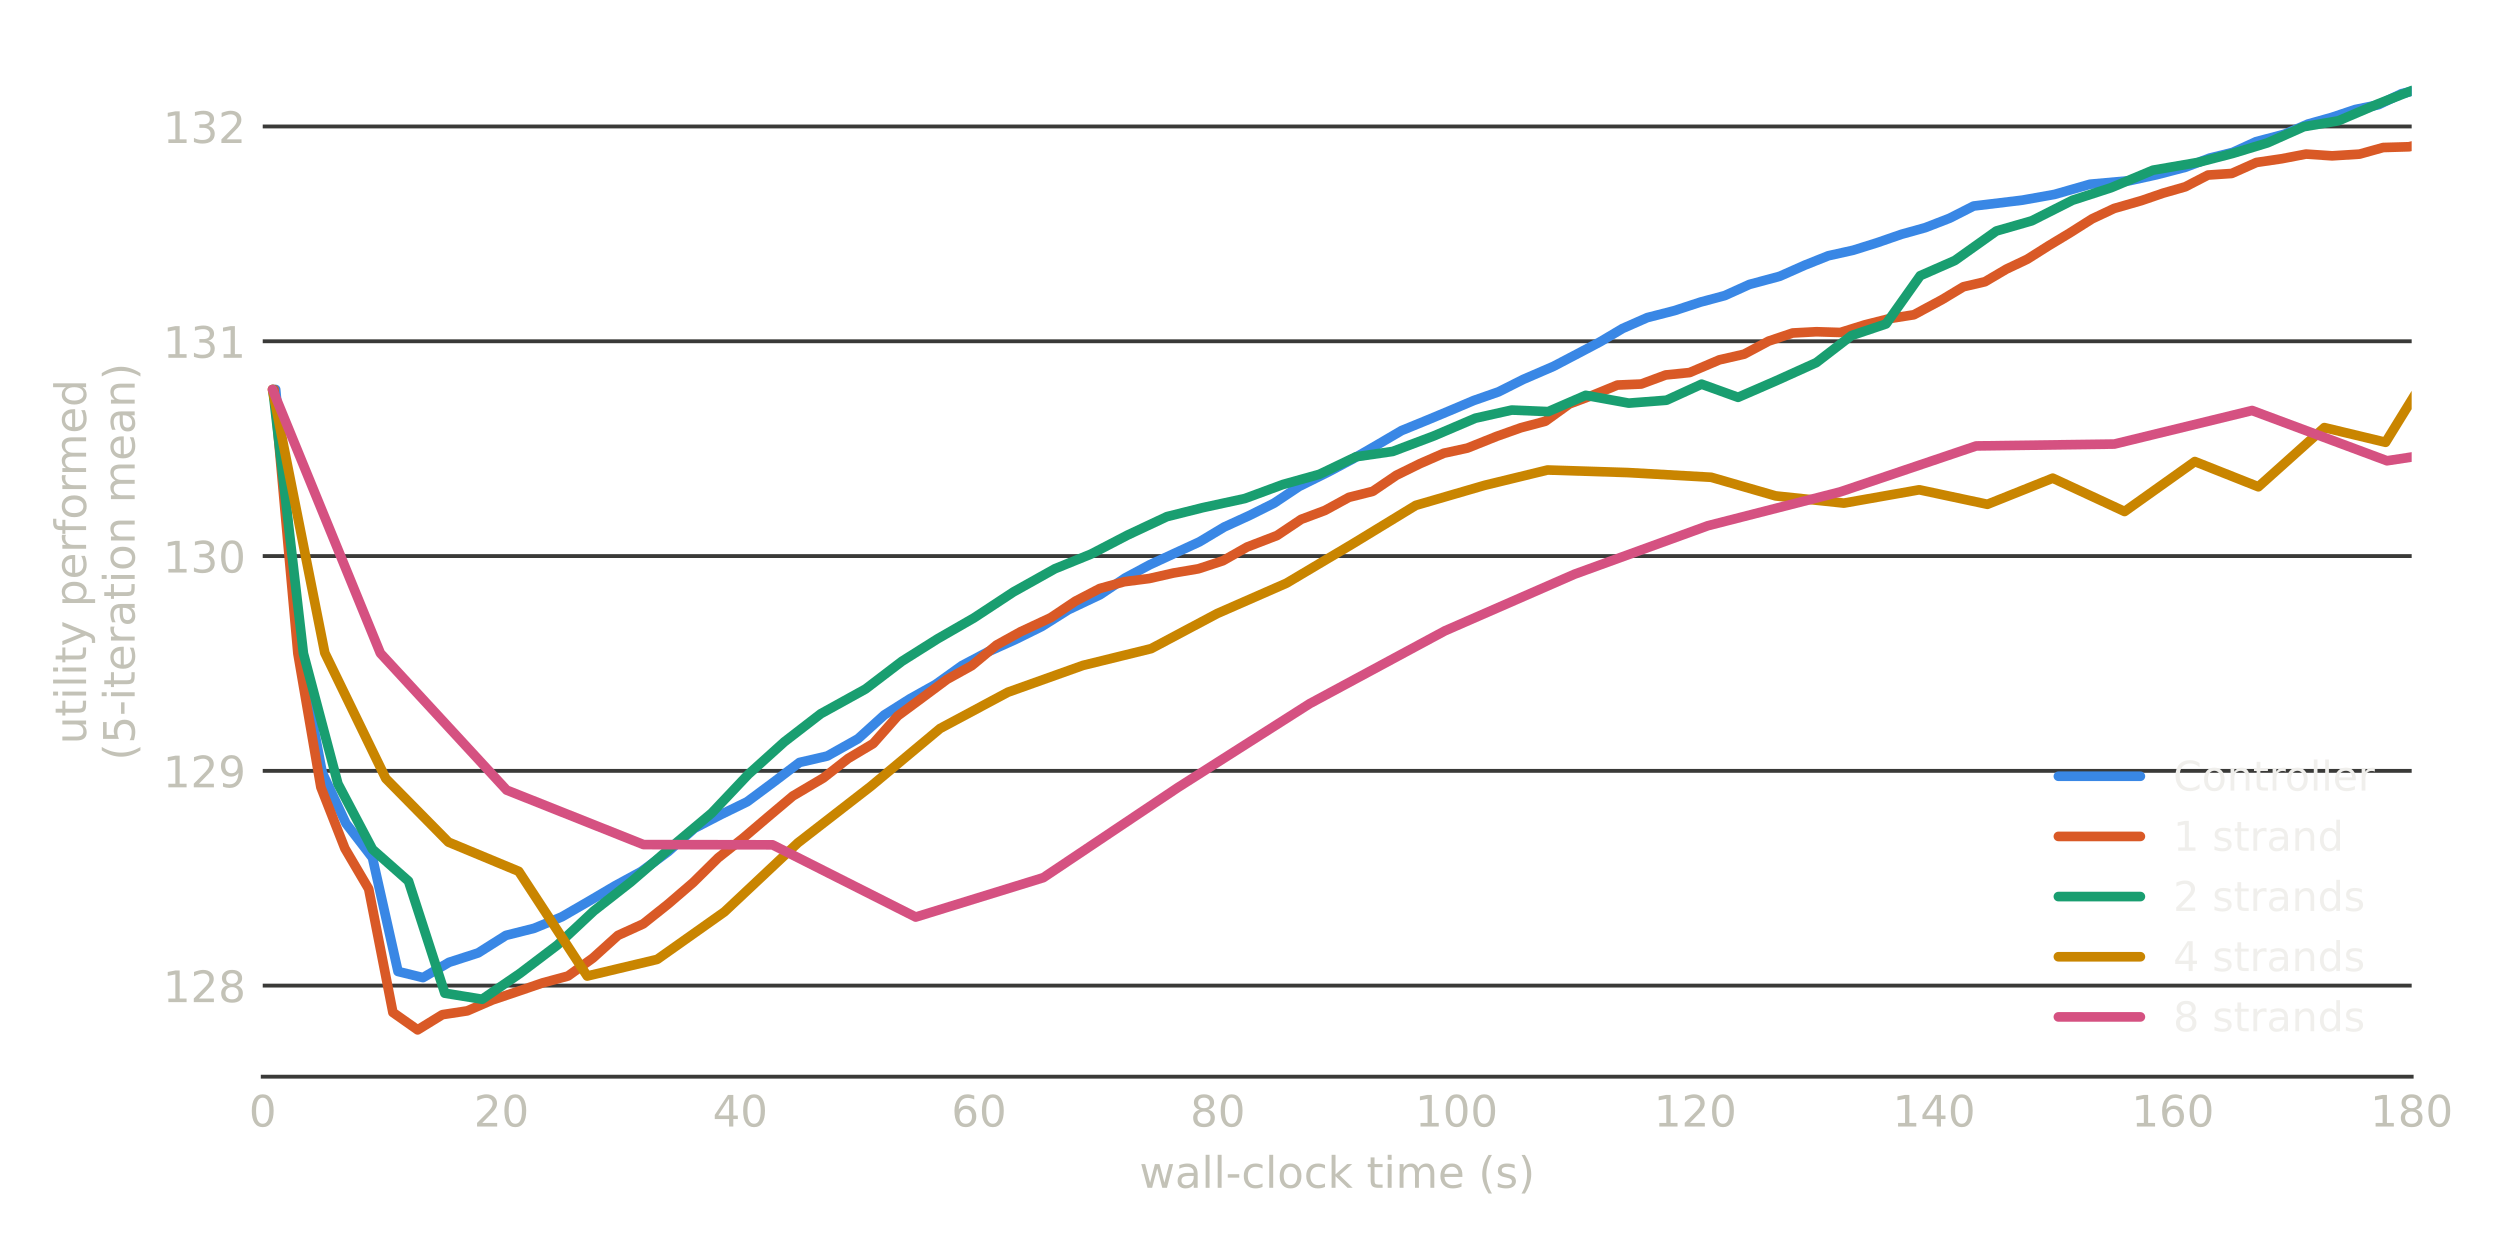
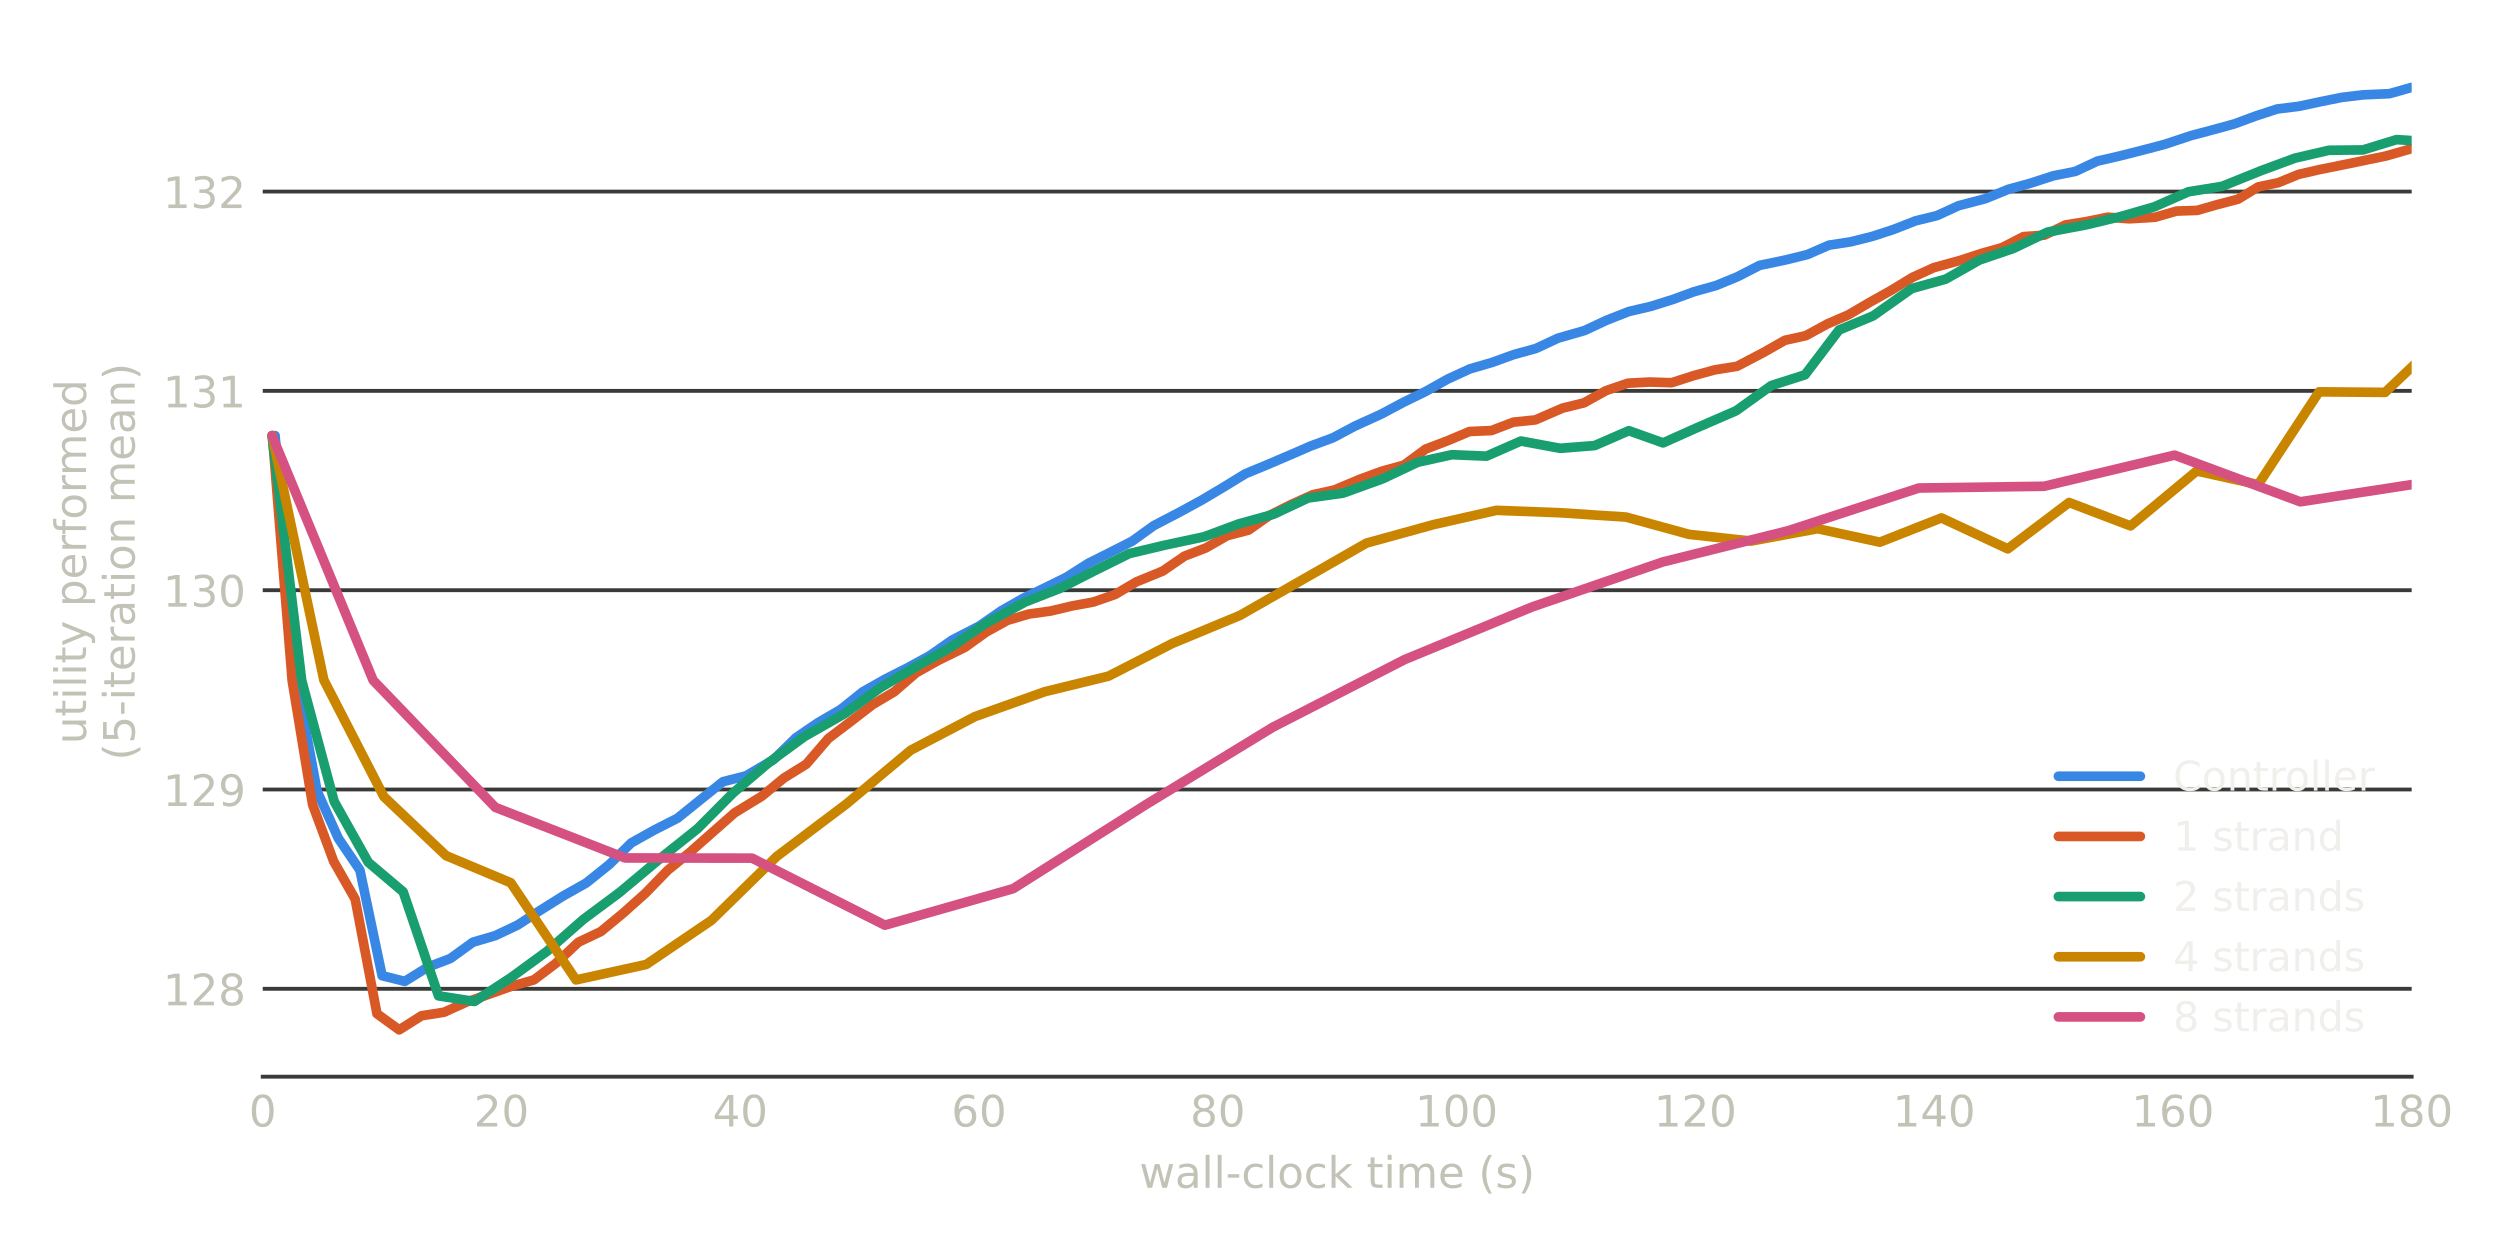
<svg xmlns="http://www.w3.org/2000/svg" width="518.4pt" height="259.2pt" viewBox="0 0 518.4 259.2" version="1.1">
  <defs>
    <style type="text/css">*{stroke-linejoin: round; stroke-linecap: butt}</style>
  </defs>
  <g id="figure_1">
    <g id="patch_1">
      <path d="M 0 259.2  L 518.4 259.2  L 518.4 0  L 0 0  L 0 259.2  z " style="fill: none; opacity: 0" />
    </g>
    <g id="axes_1">
      <g id="patch_2">
        <path d="M 54.48 223.26  L 500.085 223.26  L 500.085 9.72  L 54.48 9.72  L 54.48 223.26  z " style="fill: none" />
      </g>
      <g id="matplotlib.axis_1">
        <g id="xtick_1">
          <g id="line2d_1" />
          <g id="text_1">
            <text style="font-size: 9px; font-family: 'DejaVu Sans', 'Bitstream Vera Sans', 'Computer Modern Sans Serif', 'Lucida Grande', 'Verdana', 'Geneva', 'Lucid', 'Arial', 'Helvetica', 'Avant Garde', sans-serif; text-anchor: middle; fill: #c3c2b7" x="54.48" y="233.599" transform="rotate(-0 54.48 233.5986)">0</text>
          </g>
        </g>
        <g id="xtick_2">
          <g id="line2d_2" />
          <g id="text_2">
            <text style="font-size: 9px; font-family: 'DejaVu Sans', 'Bitstream Vera Sans', 'Computer Modern Sans Serif', 'Lucida Grande', 'Verdana', 'Geneva', 'Lucid', 'Arial', 'Helvetica', 'Avant Garde', sans-serif; text-anchor: middle; fill: #c3c2b7" x="103.992" y="233.599" transform="rotate(-0 103.9917 233.5986)">20</text>
          </g>
        </g>
        <g id="xtick_3">
          <g id="line2d_3" />
          <g id="text_3">
            <text style="font-size: 9px; font-family: 'DejaVu Sans', 'Bitstream Vera Sans', 'Computer Modern Sans Serif', 'Lucida Grande', 'Verdana', 'Geneva', 'Lucid', 'Arial', 'Helvetica', 'Avant Garde', sans-serif; text-anchor: middle; fill: #c3c2b7" x="153.503" y="233.599" transform="rotate(-0 153.5033 233.5986)">40</text>
          </g>
        </g>
        <g id="xtick_4">
          <g id="line2d_4" />
          <g id="text_4">
            <text style="font-size: 9px; font-family: 'DejaVu Sans', 'Bitstream Vera Sans', 'Computer Modern Sans Serif', 'Lucida Grande', 'Verdana', 'Geneva', 'Lucid', 'Arial', 'Helvetica', 'Avant Garde', sans-serif; text-anchor: middle; fill: #c3c2b7" x="203.015" y="233.599" transform="rotate(-0 203.015 233.5986)">60</text>
          </g>
        </g>
        <g id="xtick_5">
          <g id="line2d_5" />
          <g id="text_5">
            <text style="font-size: 9px; font-family: 'DejaVu Sans', 'Bitstream Vera Sans', 'Computer Modern Sans Serif', 'Lucida Grande', 'Verdana', 'Geneva', 'Lucid', 'Arial', 'Helvetica', 'Avant Garde', sans-serif; text-anchor: middle; fill: #c3c2b7" x="252.527" y="233.599" transform="rotate(-0 252.5267 233.5986)">80</text>
          </g>
        </g>
        <g id="xtick_6">
          <g id="line2d_6" />
          <g id="text_6">
            <text style="font-size: 9px; font-family: 'DejaVu Sans', 'Bitstream Vera Sans', 'Computer Modern Sans Serif', 'Lucida Grande', 'Verdana', 'Geneva', 'Lucid', 'Arial', 'Helvetica', 'Avant Garde', sans-serif; text-anchor: middle; fill: #c3c2b7" x="302.038" y="233.599" transform="rotate(-0 302.0383 233.5986)">100</text>
          </g>
        </g>
        <g id="xtick_7">
          <g id="line2d_7" />
          <g id="text_7">
            <text style="font-size: 9px; font-family: 'DejaVu Sans', 'Bitstream Vera Sans', 'Computer Modern Sans Serif', 'Lucida Grande', 'Verdana', 'Geneva', 'Lucid', 'Arial', 'Helvetica', 'Avant Garde', sans-serif; text-anchor: middle; fill: #c3c2b7" x="351.55" y="233.599" transform="rotate(-0 351.55 233.5986)">120</text>
          </g>
        </g>
        <g id="xtick_8">
          <g id="line2d_8" />
          <g id="text_8">
            <text style="font-size: 9px; font-family: 'DejaVu Sans', 'Bitstream Vera Sans', 'Computer Modern Sans Serif', 'Lucida Grande', 'Verdana', 'Geneva', 'Lucid', 'Arial', 'Helvetica', 'Avant Garde', sans-serif; text-anchor: middle; fill: #c3c2b7" x="401.062" y="233.599" transform="rotate(-0 401.0617 233.5986)">140</text>
          </g>
        </g>
        <g id="xtick_9">
          <g id="line2d_9" />
          <g id="text_9">
            <text style="font-size: 9px; font-family: 'DejaVu Sans', 'Bitstream Vera Sans', 'Computer Modern Sans Serif', 'Lucida Grande', 'Verdana', 'Geneva', 'Lucid', 'Arial', 'Helvetica', 'Avant Garde', sans-serif; text-anchor: middle; fill: #c3c2b7" x="450.573" y="233.599" transform="rotate(-0 450.5733 233.5986)">160</text>
          </g>
        </g>
        <g id="xtick_10">
          <g id="line2d_10" />
          <g id="text_10">
            <text style="font-size: 9px; font-family: 'DejaVu Sans', 'Bitstream Vera Sans', 'Computer Modern Sans Serif', 'Lucida Grande', 'Verdana', 'Geneva', 'Lucid', 'Arial', 'Helvetica', 'Avant Garde', sans-serif; text-anchor: middle; fill: #c3c2b7" x="500.085" y="233.599" transform="rotate(-0 500.085 233.5986)">180</text>
          </g>
        </g>
        <g id="text_11">
          <text style="font-size: 9px; font-family: 'DejaVu Sans', 'Bitstream Vera Sans', 'Computer Modern Sans Serif', 'Lucida Grande', 'Verdana', 'Geneva', 'Lucid', 'Arial', 'Helvetica', 'Avant Garde', sans-serif; text-anchor: middle; fill: #c3c2b7" x="277.283" y="246.309" transform="rotate(-0 277.2825 246.3089)">wall-clock time (s)</text>
        </g>
      </g>
      <g id="matplotlib.axis_2">
        <g id="ytick_1">
          <g id="line2d_11">
-             <path d="M 54.48 204.38  L 500.085 204.38  " clip-path="url(#p73d5333509)" style="fill: none; stroke: #3a3a38; stroke-width: 0.8; stroke-linecap: square" />
+             <path d="M 54.48 205.041  L 500.085 205.041  " clip-path="url(#p3264aca3f1)" style="fill: none; stroke: #3a3a38; stroke-width: 0.8; stroke-linecap: square" />
          </g>
          <g id="line2d_12" />
          <g id="text_12">
-             <text style="font-size: 9px; font-family: 'DejaVu Sans', 'Bitstream Vera Sans', 'Computer Modern Sans Serif', 'Lucida Grande', 'Verdana', 'Geneva', 'Lucid', 'Arial', 'Helvetica', 'Avant Garde', sans-serif; text-anchor: end; fill: #c3c2b7" x="50.98" y="207.799" transform="rotate(-0 50.98 207.7992)">128</text>
+             <text style="font-size: 9px; font-family: 'DejaVu Sans', 'Bitstream Vera Sans', 'Computer Modern Sans Serif', 'Lucida Grande', 'Verdana', 'Geneva', 'Lucid', 'Arial', 'Helvetica', 'Avant Garde', sans-serif; text-anchor: end; fill: #c3c2b7" x="50.98" y="208.46" transform="rotate(-0 50.98 208.4602)">128</text>
          </g>
        </g>
        <g id="ytick_2">
          <g id="line2d_13">
-             <path d="M 54.48 159.842  L 500.085 159.842  " clip-path="url(#p73d5333509)" style="fill: none; stroke: #3a3a38; stroke-width: 0.8; stroke-linecap: square" />
+             <path d="M 54.48 163.711  L 500.085 163.711  " clip-path="url(#p3264aca3f1)" style="fill: none; stroke: #3a3a38; stroke-width: 0.8; stroke-linecap: square" />
          </g>
          <g id="line2d_14" />
          <g id="text_13">
-             <text style="font-size: 9px; font-family: 'DejaVu Sans', 'Bitstream Vera Sans', 'Computer Modern Sans Serif', 'Lucida Grande', 'Verdana', 'Geneva', 'Lucid', 'Arial', 'Helvetica', 'Avant Garde', sans-serif; text-anchor: end; fill: #c3c2b7" x="50.98" y="163.261" transform="rotate(-0 50.98 163.2611)">129</text>
+             <text style="font-size: 9px; font-family: 'DejaVu Sans', 'Bitstream Vera Sans', 'Computer Modern Sans Serif', 'Lucida Grande', 'Verdana', 'Geneva', 'Lucid', 'Arial', 'Helvetica', 'Avant Garde', sans-serif; text-anchor: end; fill: #c3c2b7" x="50.98" y="167.131" transform="rotate(-0 50.98 167.1307)">129</text>
          </g>
        </g>
        <g id="ytick_3">
          <g id="line2d_15">
-             <path d="M 54.48 115.304  L 500.085 115.304  " clip-path="url(#p73d5333509)" style="fill: none; stroke: #3a3a38; stroke-width: 0.8; stroke-linecap: square" />
+             <path d="M 54.48 122.382  L 500.085 122.382  " clip-path="url(#p3264aca3f1)" style="fill: none; stroke: #3a3a38; stroke-width: 0.8; stroke-linecap: square" />
          </g>
          <g id="line2d_16" />
          <g id="text_14">
-             <text style="font-size: 9px; font-family: 'DejaVu Sans', 'Bitstream Vera Sans', 'Computer Modern Sans Serif', 'Lucida Grande', 'Verdana', 'Geneva', 'Lucid', 'Arial', 'Helvetica', 'Avant Garde', sans-serif; text-anchor: end; fill: #c3c2b7" x="50.98" y="118.723" transform="rotate(-0 50.98 118.723)">130</text>
+             <text style="font-size: 9px; font-family: 'DejaVu Sans', 'Bitstream Vera Sans', 'Computer Modern Sans Serif', 'Lucida Grande', 'Verdana', 'Geneva', 'Lucid', 'Arial', 'Helvetica', 'Avant Garde', sans-serif; text-anchor: end; fill: #c3c2b7" x="50.98" y="125.801" transform="rotate(-0 50.98 125.8013)">130</text>
          </g>
        </g>
        <g id="ytick_4">
          <g id="line2d_17">
-             <path d="M 54.48 70.766  L 500.085 70.766  " clip-path="url(#p73d5333509)" style="fill: none; stroke: #3a3a38; stroke-width: 0.8; stroke-linecap: square" />
+             <path d="M 54.48 81.053  L 500.085 81.053  " clip-path="url(#p3264aca3f1)" style="fill: none; stroke: #3a3a38; stroke-width: 0.8; stroke-linecap: square" />
          </g>
          <g id="line2d_18" />
          <g id="text_15">
-             <text style="font-size: 9px; font-family: 'DejaVu Sans', 'Bitstream Vera Sans', 'Computer Modern Sans Serif', 'Lucida Grande', 'Verdana', 'Geneva', 'Lucid', 'Arial', 'Helvetica', 'Avant Garde', sans-serif; text-anchor: end; fill: #c3c2b7" x="50.98" y="74.185" transform="rotate(-0 50.98 74.18491)">131</text>
+             <text style="font-size: 9px; font-family: 'DejaVu Sans', 'Bitstream Vera Sans', 'Computer Modern Sans Serif', 'Lucida Grande', 'Verdana', 'Geneva', 'Lucid', 'Arial', 'Helvetica', 'Avant Garde', sans-serif; text-anchor: end; fill: #c3c2b7" x="50.98" y="84.472" transform="rotate(-0 50.98 84.47188)">131</text>
          </g>
        </g>
        <g id="ytick_5">
          <g id="line2d_19">
-             <path d="M 54.48 26.228  L 500.085 26.228  " clip-path="url(#p73d5333509)" style="fill: none; stroke: #3a3a38; stroke-width: 0.8; stroke-linecap: square" />
+             <path d="M 54.48 39.723  L 500.085 39.723  " clip-path="url(#p3264aca3f1)" style="fill: none; stroke: #3a3a38; stroke-width: 0.8; stroke-linecap: square" />
          </g>
          <g id="line2d_20" />
          <g id="text_16">
-             <text style="font-size: 9px; font-family: 'DejaVu Sans', 'Bitstream Vera Sans', 'Computer Modern Sans Serif', 'Lucida Grande', 'Verdana', 'Geneva', 'Lucid', 'Arial', 'Helvetica', 'Avant Garde', sans-serif; text-anchor: end; fill: #c3c2b7" x="50.98" y="29.647" transform="rotate(-0 50.98 29.6468)">132</text>
+             <text style="font-size: 9px; font-family: 'DejaVu Sans', 'Bitstream Vera Sans', 'Computer Modern Sans Serif', 'Lucida Grande', 'Verdana', 'Geneva', 'Lucid', 'Arial', 'Helvetica', 'Avant Garde', sans-serif; text-anchor: end; fill: #c3c2b7" x="50.98" y="43.142" transform="rotate(-0 50.98 43.14246)">132</text>
          </g>
        </g>
        <g id="text_17">
          <text style="font-size: 9px; font-family: 'DejaVu Sans', 'Bitstream Vera Sans', 'Computer Modern Sans Serif', 'Lucida Grande', 'Verdana', 'Geneva', 'Lucid', 'Arial', 'Helvetica', 'Avant Garde', sans-serif; fill: #c3c2b7" transform="translate(17.8515 154.3076) rotate(-90)">utility performed</text>
          <text style="font-size: 9px; font-family: 'DejaVu Sans', 'Bitstream Vera Sans', 'Computer Modern Sans Serif', 'Lucida Grande', 'Verdana', 'Geneva', 'Lucid', 'Arial', 'Helvetica', 'Avant Garde', sans-serif; fill: #c3c2b7" transform="translate(27.92953 157.6903) rotate(-90)">(5-iteration mean)</text>
        </g>
      </g>
      <g id="line2d_21">
-         <path d="M 57.165 80.767  L 62.078 135.008  L 66.825 160.236  L 71.743 170.745  L 77.235 177.861  L 82.534 201.446  L 87.716 202.718  L 93.118 199.546  L 99.148 197.599  L 104.903 193.964  L 110.756 192.491  L 116.492 190.118  L 122.185 186.823  L 127.543 183.671  L 132.96 180.722  L 138.527 176.614  L 143.981 171.763  L 149.598 168.854  L 154.928 166.253  L 160.4 162.191  L 165.784 158.103  L 171.542 156.771  L 177.913 153.195  L 183.362 148.259  L 188.694 144.895  L 194 141.931  L 199.484 138.005  L 204.873 135.16  L 210.575 132.595  L 216.03 129.9  L 221.532 126.437  L 228.141 123.303  L 233.274 119.87  L 238.408 117.114  L 243.47 114.774  L 248.709 112.361  L 253.848 109.284  L 259.111 106.874  L 264.183 104.341  L 269.371 100.879  L 275.552 97.814  L 280.699 95.065  L 285.616 92.226  L 290.627 89.285  L 295.631 87.239  L 300.613 85.162  L 305.598 83.048  L 310.736 81.253  L 315.87 78.67  L 322.135 75.963  L 327.215 73.299  L 331.798 70.883  L 336.456 68.115  L 341.586 65.856  L 347.197 64.418  L 352.627 62.637  L 357.641 61.295  L 362.761 58.981  L 369.061 57.284  L 374.279 54.968  L 379.125 53.033  L 384.279 51.888  L 389.194 50.347  L 394.284 48.585  L 399.21 47.213  L 404.271 45.251  L 409.247 42.724  L 419.368 41.502  L 426.035 40.311  L 433.396 38.199  L 441.639 37.458  L 447.204 36.234  L 453.206 34.67  L 458.184 32.784  L 462.988 31.59  L 467.818 29.377  L 473.74 27.815  L 478.584 25.722  L 483.524 24.339  L 488.392 22.707  L 493.195 21.715  L 497.98 19.426  L 502.825 18.268  " clip-path="url(#p73d5333509)" style="fill: none; stroke: #3987e5; stroke-width: 2; stroke-linecap: round" />
+         <path d="M 57.039 90.334  L 61.402 140.667  L 65.764 164.077  L 70.154 173.829  L 74.632 180.432  L 79.234 202.318  L 83.932 203.498  L 88.67 200.555  L 93.389 198.748  L 98.055 195.375  L 102.712 194.008  L 107.352 191.806  L 112.055 188.748  L 116.723 185.823  L 121.572 183.087  L 126.326 179.275  L 130.91 174.774  L 135.75 172.075  L 140.496 169.661  L 145.168 165.891  L 149.899 162.098  L 154.715 160.862  L 160.37 157.544  L 165.05 152.963  L 169.638 149.842  L 174.356 147.091  L 178.907 143.448  L 183.586 140.807  L 188.269 138.428  L 192.836 135.926  L 197.44 132.713  L 203.08 129.805  L 207.666 126.619  L 212.169 124.062  L 216.682 121.89  L 221.206 119.651  L 225.688 116.796  L 230.164 114.559  L 234.778 112.21  L 239.238 108.996  L 244.696 106.152  L 249.362 103.601  L 253.787 100.967  L 258.237 98.238  L 262.825 96.34  L 267.339 94.412  L 271.864 92.45  L 276.393 90.784  L 280.888 88.387  L 286.401 85.875  L 291.05 83.403  L 295.646 81.162  L 300.221 78.593  L 304.781 76.497  L 309.366 75.162  L 313.949 73.509  L 318.478 72.265  L 323.077 70.117  L 328.572 68.542  L 333.165 66.393  L 337.743 64.598  L 342.292 63.535  L 346.854 62.105  L 351.327 60.47  L 355.88 59.197  L 360.288 57.377  L 364.865 55.031  L 370.277 53.897  L 374.76 52.792  L 379.263 50.832  L 383.738 50.145  L 388.269 49.009  L 392.702 47.558  L 397.162 45.807  L 401.669 44.699  L 406.154 42.645  L 411.696 41.197  L 416.449 39.254  L 421.107 37.97  L 425.754 36.456  L 430.367 35.535  L 434.898 33.412  L 439.566 32.337  L 444.19 31.163  L 448.871 29.928  L 454.372 28.108  L 458.867 26.914  L 463.301 25.699  L 467.775 24.045  L 472.193 22.602  L 476.716 22.042  L 481.137 21.092  L 485.559 20.201  L 489.983 19.672  L 495.469 19.426  L 500.16 18.102  " clip-path="url(#p3264aca3f1)" style="fill: none; stroke: #3987e5; stroke-width: 2; stroke-linecap: round" />
      </g>
      <g id="line2d_22">
-         <path d="M 56.834 80.767  L 61.767 135.515  L 66.536 163.242  L 71.513 175.929  L 76.452 184.328  L 81.469 209.938  L 86.598 213.554  L 91.728 210.399  L 96.905 209.609  L 102.133 207.344  L 107.309 205.599  L 112.537 203.803  L 117.785 202.383  L 122.947 198.655  L 128.141 193.962  L 133.376 191.578  L 138.561 187.445  L 143.717 183.015  L 148.921 177.876  L 154.031 173.837  L 159.206 169.434  L 164.402 165.057  L 170.73 161.319  L 175.876 157.28  L 181.063 154.186  L 186.157 148.445  L 191.241 144.689  L 196.406 140.852  L 201.513 138.022  L 206.626 133.768  L 211.633 130.993  L 217.89 128.074  L 222.993 124.659  L 228.039 122.034  L 233.123 120.627  L 238.3 119.963  L 243.336 118.821  L 248.486 117.949  L 253.577 116.279  L 258.591 113.433  L 264.817 111.035  L 269.823 107.683  L 274.741 105.845  L 279.717 103.126  L 284.657 101.881  L 289.544 98.555  L 294.431 96.15  L 299.395 93.977  L 304.27 92.917  L 310.323 90.49  L 315.349 88.704  L 320.45 87.346  L 325.407 83.768  L 330.401 81.896  L 335.393 79.843  L 340.324 79.634  L 345.401 77.753  L 350.347 77.255  L 356.531 74.618  L 361.671 73.44  L 366.75 70.727  L 371.726 69.05  L 376.668 68.789  L 381.617 68.943  L 386.674 67.363  L 391.91 66.042  L 396.856 65.272  L 402.673 62.147  L 407.127 59.467  L 411.601 58.423  L 416.035 55.809  L 420.364 53.758  L 424.794 50.96  L 429.246 48.272  L 433.806 45.384  L 438.399 43.221  L 444.046 41.598  L 448.549 40.05  L 453.139 38.735  L 457.847 36.299  L 462.773 35.97  L 467.899 33.686  L 473.144 32.916  L 478.17 31.95  L 483.585 32.315  L 489.279 31.956  L 494.173 30.589  L 499.549 30.433  L 504.82 29.128  " clip-path="url(#p73d5333509)" style="fill: none; stroke: #d95926; stroke-width: 2; stroke-linecap: round" />
+         <path d="M 56.483 90.334  L 60.581 141.137  L 64.823 166.866  L 69.202 178.64  L 73.644 186.433  L 78.167 210.198  L 82.775 213.554  L 87.406 210.627  L 92.087 209.893  L 96.721 207.792  L 101.358 206.172  L 106.066 204.506  L 110.72 203.187  L 115.295 199.728  L 119.939 195.373  L 124.601 193.161  L 129.241 189.326  L 133.839 185.215  L 138.471 180.446  L 143.096 176.698  L 147.719 172.613  L 152.331 168.551  L 157.998 165.082  L 162.552 161.335  L 167.183 158.463  L 171.761 153.136  L 176.356 149.65  L 180.977 146.09  L 185.409 143.464  L 189.973 139.516  L 194.565 136.941  L 200.085 134.232  L 204.5 131.063  L 208.929 128.627  L 213.355 127.322  L 217.832 126.705  L 222.283 125.646  L 226.705 124.836  L 231.188 123.287  L 235.644 120.646  L 241.097 118.421  L 245.626 115.31  L 250.074 113.605  L 254.464 111.082  L 258.896 109.927  L 263.284 106.84  L 267.744 104.608  L 272.19 102.591  L 276.658 101.608  L 282.029 99.356  L 286.561 97.698  L 291.119 96.439  L 295.628 93.118  L 300.2 91.381  L 304.725 89.476  L 309.256 89.283  L 313.822 87.536  L 318.363 87.074  L 324.003 84.627  L 328.458 83.534  L 332.987 81.017  L 337.542 79.461  L 342.088 79.219  L 346.61 79.362  L 351.171 77.895  L 355.683 76.669  L 360.201 75.954  L 365.738 73.055  L 370.106 70.568  L 374.465 69.599  L 378.914 67.174  L 383.304 65.271  L 387.734 62.674  L 392.187 60.179  L 396.592 57.5  L 401.001 55.492  L 406.482 53.987  L 410.862 52.55  L 415.188 51.329  L 419.569 49.069  L 423.933 48.764  L 428.277 46.644  L 432.711 45.93  L 437.088 45.033  L 441.53 45.372  L 446.913 45.039  L 451.322 43.771  L 455.62 43.626  L 459.82 42.414  L 464.07 41.309  L 468.269 38.749  L 472.412 37.882  L 476.598 36.17  L 480.843 35.191  L 486.006 34.148  L 490.406 33.237  L 494.741 32.347  L 499.069 31.105  L 503.327 29.864  " clip-path="url(#p3264aca3f1)" style="fill: none; stroke: #d95926; stroke-width: 2; stroke-linecap: round" />
      </g>
      <g id="line2d_23">
-         <path d="M 56.571 80.767  L 62.916 135.489  L 70.074 162.529  L 77.24 176.117  L 84.706 182.712  L 92.236 205.951  L 99.979 207.202  L 107.802 201.857  L 115.577 195.962  L 123.154 188.876  L 130.839 182.865  L 139.768 175.157  L 147.571 168.608  L 155.182 160.559  L 162.648 153.827  L 170.184 148.01  L 179.483 142.873  L 187.03 137.12  L 194.402 132.475  L 201.983 128.115  L 210.135 122.753  L 218.748 117.937  L 226.239 114.892  L 233.805 110.96  L 241.971 107.129  L 249.393 105.27  L 258.154 103.367  L 265.992 100.475  L 273.604 98.344  L 281.197 94.709  L 288.8 93.61  L 297.294 90.404  L 305.93 86.716  L 313.479 85.03  L 321.039 85.351  L 328.808 81.974  L 337.745 83.594  L 345.566 82.99  L 352.842 79.661  L 360.406 82.389  L 368.23 78.987  L 376.63 75.193  L 383.927 69.579  L 391.091 67.17  L 398.178 57.168  L 405.366 54.013  L 413.964 47.899  L 421.296 45.792  L 429.743 41.527  L 437.732 38.933  L 446.438 35.288  L 455.844 33.664  L 462.995 31.811  L 470.17 29.628  L 477.709 26.273  L 484.873 25.05  L 493.1 21.541  L 500.214 18.746  " clip-path="url(#p73d5333509)" style="fill: none; stroke: #199e70; stroke-width: 2; stroke-linecap: round" />
+         <path d="M 56.407 90.334  L 62.565 141.113  L 69.299 166.205  L 76.369 178.814  L 83.606 184.934  L 90.929 206.499  L 98.381 207.66  L 105.974 202.699  L 113.462 197.229  L 120.945 190.654  L 128.45 185.076  L 137.002 177.924  L 144.631 171.846  L 152.068 164.376  L 159.418 158.13  L 166.807 152.732  L 175.184 147.965  L 182.514 142.627  L 189.804 138.317  L 197.082 134.27  L 204.341 129.295  L 212.589 124.826  L 219.809 122  L 226.977 118.351  L 234.144 114.796  L 241.403 113.071  L 249.657 111.306  L 256.898 108.621  L 264.066 106.644  L 271.241 103.271  L 278.507 102.251  L 286.724 99.276  L 293.963 95.854  L 301.067 94.289  L 308.238 94.587  L 315.371 91.453  L 323.481 92.957  L 330.666 92.396  L 337.758 89.307  L 344.853 91.838  L 351.912 88.682  L 360.026 85.161  L 367.283 79.952  L 374.29 77.716  L 381.331 68.435  L 388.397 65.507  L 396.418 59.833  L 403.462 57.878  L 410.452 53.92  L 417.512 51.513  L 424.557 48.131  L 432.595 46.624  L 439.72 44.905  L 446.739 42.879  L 453.792 39.765  L 460.789 38.631  L 468.875 35.374  L 475.922 32.781  L 482.95 31.158  L 489.97 31.092  L 496.954 28.95  L 504.94 29.452  " clip-path="url(#p3264aca3f1)" style="fill: none; stroke: #199e70; stroke-width: 2; stroke-linecap: round" />
      </g>
      <g id="line2d_24">
-         <path d="M 56.492 80.767  L 67.35 135.379  L 80.001 161.436  L 92.997 174.625  L 107.561 180.678  L 121.763 202.39  L 136.281 198.937  L 150.227 189.074  L 165.422 174.796  L 180.59 163.037  L 194.936 151.06  L 208.987 143.542  L 224.563 137.978  L 238.701 134.502  L 252.409 127.219  L 266.776 120.92  L 280.428 112.806  L 293.575 104.794  L 307.87 100.63  L 320.895 97.459  L 337.515 97.991  L 354.836 98.969  L 368.188 102.829  L 382.344 104.327  L 397.979 101.562  L 412.112 104.572  L 425.657 99.152  L 440.556 106.064  L 455.123 95.708  L 468.293 100.937  L 481.98 88.668  L 494.677 91.713  L 507.453 70.98  " clip-path="url(#p73d5333509)" style="fill: none; stroke: #c98500; stroke-width: 2; stroke-linecap: round" />
+         <path d="M 56.441 90.334  L 67.154 141.011  L 79.595 165.191  L 92.49 177.43  L 105.908 183.047  L 119.438 203.195  L 134.008 199.99  L 147.529 190.837  L 161.069 177.588  L 175.547 166.677  L 188.85 155.562  L 202.18 148.586  L 216.67 143.423  L 229.879 140.197  L 243.057 133.439  L 257.145 127.594  L 270.331 120.064  L 283.32 112.629  L 297.318 108.766  L 310.331 105.823  L 323.293 106.316  L 337.198 107.224  L 350.244 110.806  L 363.11 112.196  L 376.914 109.63  L 389.81 112.424  L 402.578 107.394  L 416.326 113.808  L 429.049 104.198  L 441.785 109.05  L 455.503 97.665  L 468.254 100.491  L 480.878 81.252  L 494.576 81.364  L 507.22 69.345  " clip-path="url(#p3264aca3f1)" style="fill: none; stroke: #c98500; stroke-width: 2; stroke-linecap: round" />
      </g>
      <g id="line2d_25">
-         <path d="M 56.508 80.767  L 78.873 135.447  L 105.06 163.836  L 133.439 175.135  L 160.187 175.182  L 189.881 190.161  L 216.344 181.991  L 244.283 163.279  L 271.58 145.91  L 299.612 130.813  L 326.492 119.065  L 354.166 109.006  L 381.572 102.002  L 409.778 92.471  L 438.435 92.08  L 466.986 85.122  L 494.965 95.547  L 519.4 91.82  " clip-path="url(#p73d5333509)" style="fill: none; stroke: #d55181; stroke-width: 2; stroke-linecap: round" />
+         <path d="M 56.423 90.334  L 77.381 141.074  L 102.711 167.418  L 129.612 177.903  L 155.934 177.946  L 183.488 191.846  L 210.104 184.265  L 237.524 166.901  L 263.949 150.784  L 291.256 136.774  L 317.652 125.872  L 344.749 116.538  L 370.829 110.039  L 397.895 101.195  L 423.872 100.831  L 450.905 94.375  L 476.982 104.049  L 503.95 99.89  " clip-path="url(#p3264aca3f1)" style="fill: none; stroke: #d55181; stroke-width: 2; stroke-linecap: round" />
      </g>
      <g id="patch_3">
        <path d="M 54.48 223.26  L 500.085 223.26  " style="fill: none; stroke: #3a3a38; stroke-width: 0.8; stroke-linejoin: miter; stroke-linecap: square" />
      </g>
      <g id="legend_1">
        <g id="line2d_26">
          <path d="M 426.828 160.962  L 435.328 160.962  L 443.828 160.962  " style="fill: none; stroke: #3987e5; stroke-width: 2; stroke-linecap: round" />
        </g>
        <g id="text_18">
          <text style="font-size: 8.5px; font-family: 'DejaVu Sans', 'Bitstream Vera Sans', 'Computer Modern Sans Serif', 'Lucida Grande', 'Verdana', 'Geneva', 'Lucid', 'Arial', 'Helvetica', 'Avant Garde', sans-serif; text-anchor: start; fill: #f0efec" x="450.628" y="163.937" transform="rotate(-0 450.6283 163.9366)">Controller</text>
        </g>
        <g id="line2d_27">
          <path d="M 426.828 173.438  L 435.328 173.438  L 443.828 173.438  " style="fill: none; stroke: #d95926; stroke-width: 2; stroke-linecap: round" />
        </g>
        <g id="text_19">
          <text style="font-size: 8.5px; font-family: 'DejaVu Sans', 'Bitstream Vera Sans', 'Computer Modern Sans Serif', 'Lucida Grande', 'Verdana', 'Geneva', 'Lucid', 'Arial', 'Helvetica', 'Avant Garde', sans-serif; text-anchor: start; fill: #f0efec" x="450.628" y="176.413" transform="rotate(-0 450.6283 176.413)">1 strand</text>
        </g>
        <g id="line2d_28">
          <path d="M 426.828 185.914  L 435.328 185.914  L 443.828 185.914  " style="fill: none; stroke: #199e70; stroke-width: 2; stroke-linecap: round" />
        </g>
        <g id="text_20">
          <text style="font-size: 8.5px; font-family: 'DejaVu Sans', 'Bitstream Vera Sans', 'Computer Modern Sans Serif', 'Lucida Grande', 'Verdana', 'Geneva', 'Lucid', 'Arial', 'Helvetica', 'Avant Garde', sans-serif; text-anchor: start; fill: #f0efec" x="450.628" y="188.889" transform="rotate(-0 450.6283 188.8895)">2 strands</text>
        </g>
        <g id="line2d_29">
          <path d="M 426.828 198.391  L 435.328 198.391  L 443.828 198.391  " style="fill: none; stroke: #c98500; stroke-width: 2; stroke-linecap: round" />
        </g>
        <g id="text_21">
          <text style="font-size: 8.5px; font-family: 'DejaVu Sans', 'Bitstream Vera Sans', 'Computer Modern Sans Serif', 'Lucida Grande', 'Verdana', 'Geneva', 'Lucid', 'Arial', 'Helvetica', 'Avant Garde', sans-serif; text-anchor: start; fill: #f0efec" x="450.628" y="201.366" transform="rotate(-0 450.6283 201.3659)">4 strands</text>
        </g>
        <g id="line2d_30">
          <path d="M 426.828 210.867  L 435.328 210.867  L 443.828 210.867  " style="fill: none; stroke: #d55181; stroke-width: 2; stroke-linecap: round" />
        </g>
        <g id="text_22">
          <text style="font-size: 8.5px; font-family: 'DejaVu Sans', 'Bitstream Vera Sans', 'Computer Modern Sans Serif', 'Lucida Grande', 'Verdana', 'Geneva', 'Lucid', 'Arial', 'Helvetica', 'Avant Garde', sans-serif; text-anchor: start; fill: #f0efec" x="450.628" y="213.842" transform="rotate(-0 450.6283 213.8423)">8 strands</text>
        </g>
      </g>
    </g>
  </g>
  <defs>
-     <clipPath id="p73d5333509">
+     <clipPath id="p3264aca3f1">
      <rect x="54.48" y="9.72" width="445.605" height="213.54" />
    </clipPath>
  </defs>
</svg>
